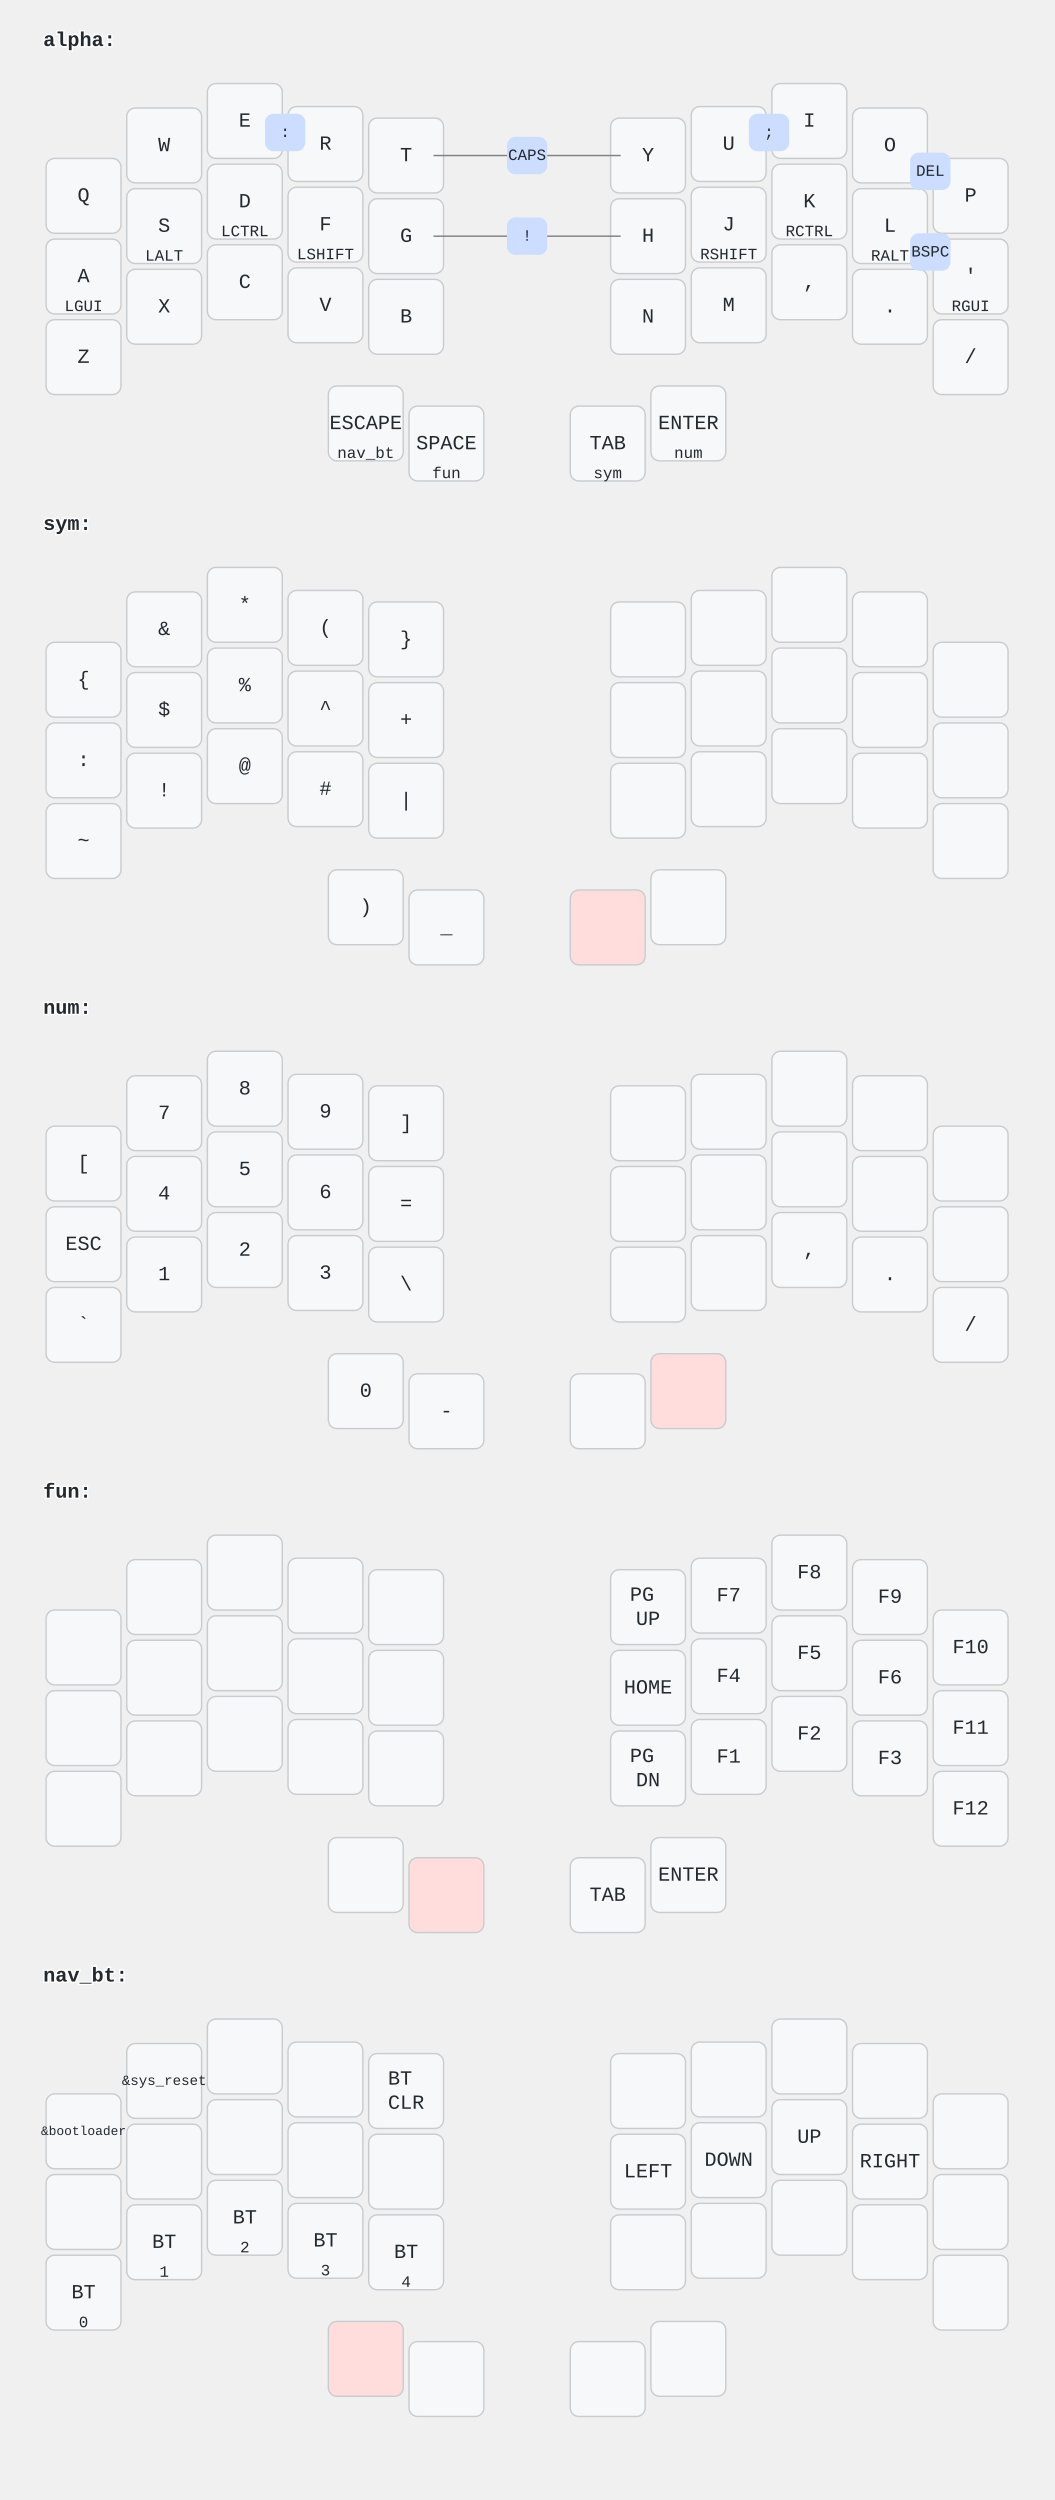
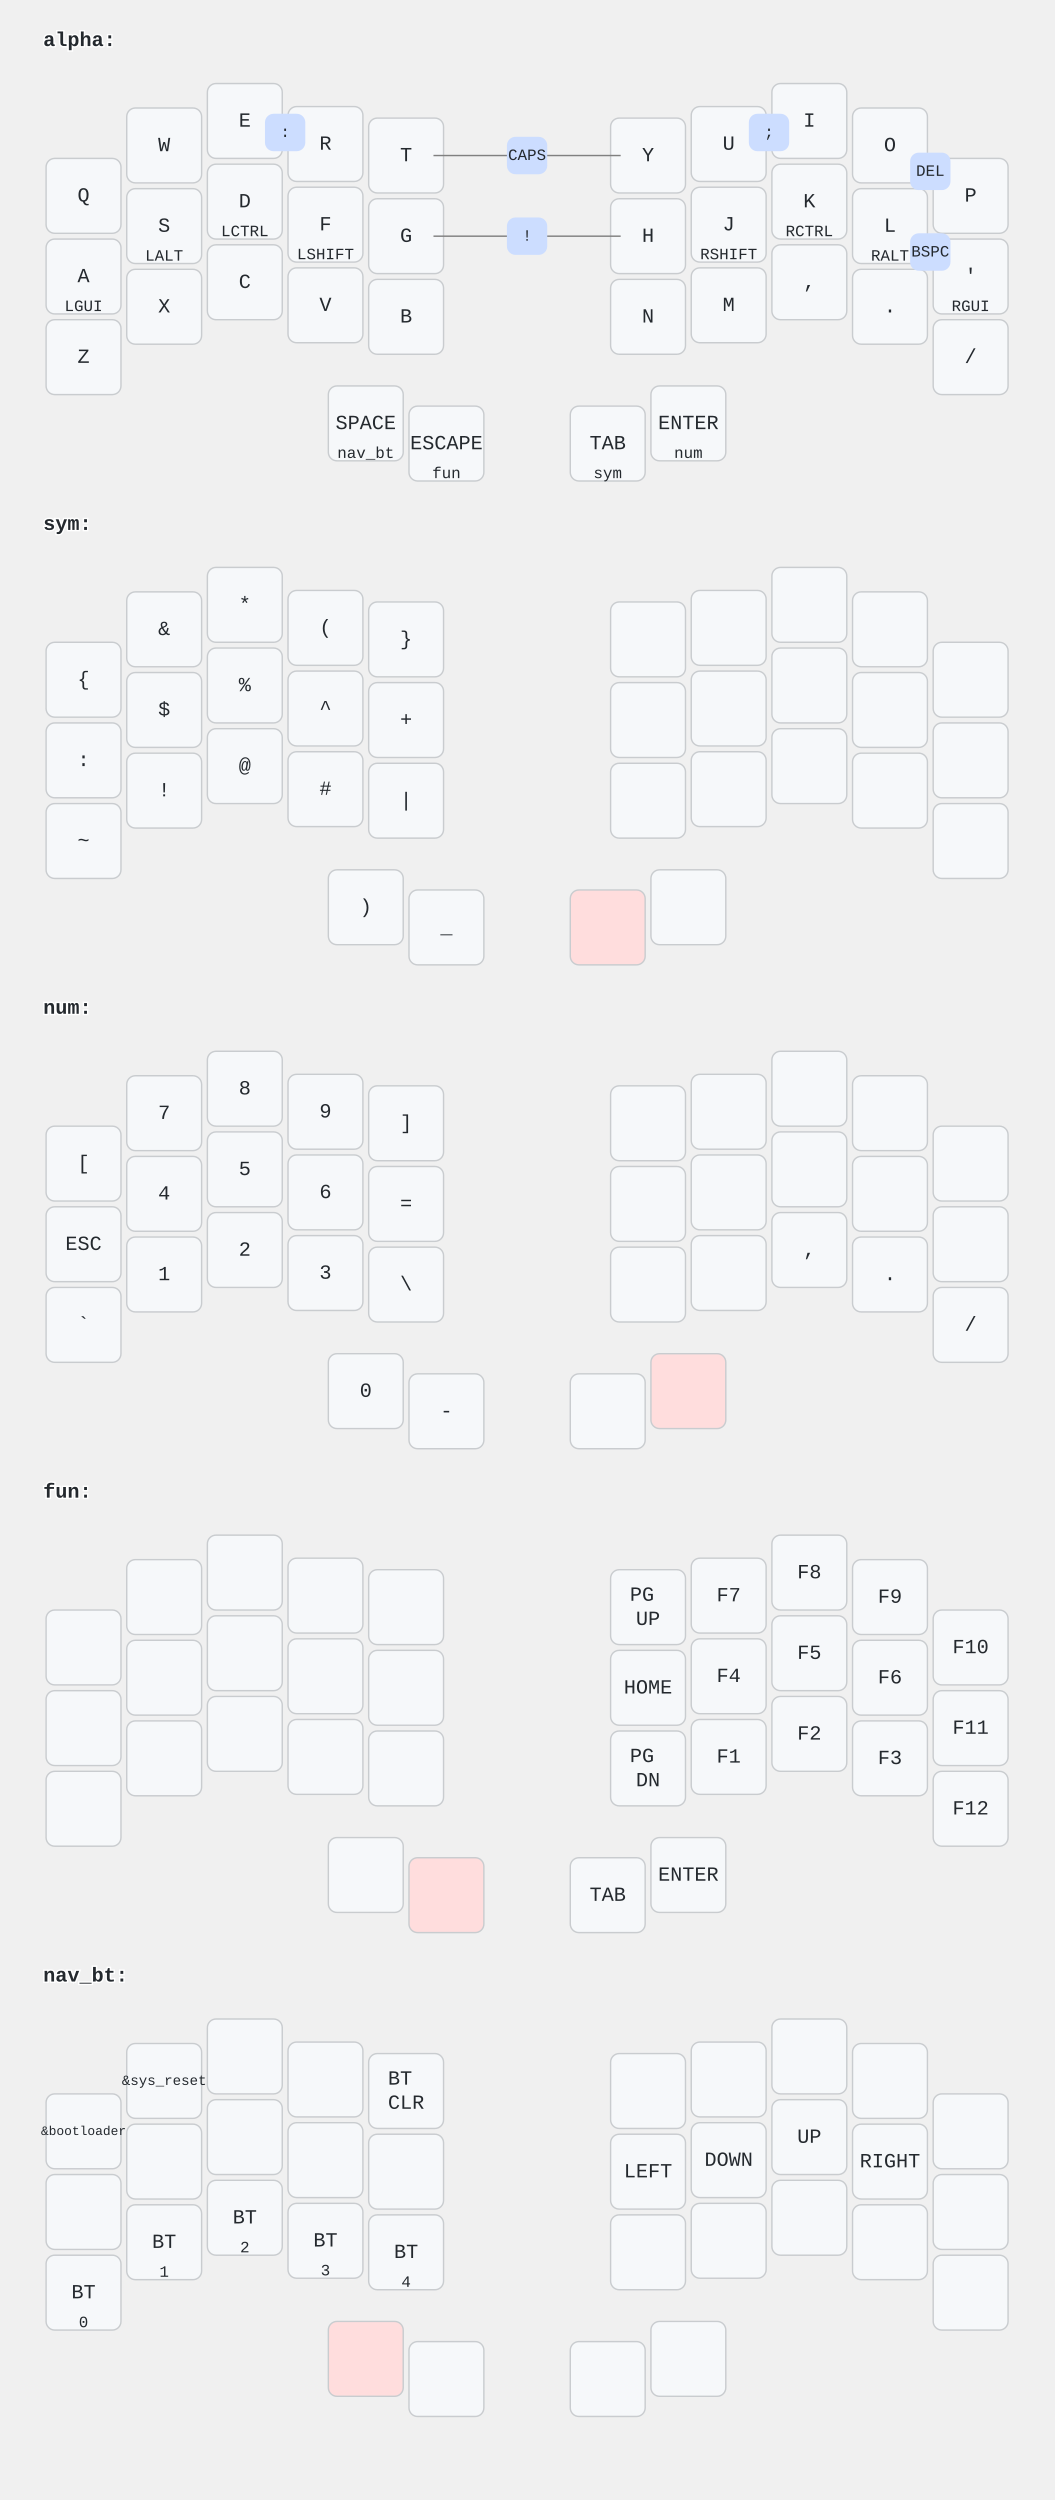
<svg xmlns="http://www.w3.org/2000/svg" width="732" height="1736" viewBox="0 0 732 1736" class="keymap">
  <style>/* inherit to force styles through use tags */
svg path {
    fill: inherit;
}

/* font and background color specifications */
svg.keymap {
    font-family: SFMono-Regular,Consolas,Liberation Mono,Menlo,monospace;
    font-size: 14px;
    font-kerning: normal;
    text-rendering: optimizeLegibility;
    fill: #24292e;
}

/* default key styling */
rect.key {
    fill: #f6f8fa;
    stroke: #c9cccf;
    stroke-width: 1;
}

/* default key side styling, only used is draw_key_sides is set */
rect.side {
    filter: brightness(90%);
}

/* color accent for combo boxes */
rect.combo, rect.combo-separate {
    fill: #cdf;
}

/* color accent for held keys */
rect.held, rect.combo.held {
    fill: #fdd;
}

/* color accent for ghost (optional) keys */
rect.ghost, rect.combo.ghost {
    stroke-dasharray: 4, 4;
    stroke-width: 2;
}

text {
    text-anchor: middle;
    dominant-baseline: middle;
}

/* styling for layer labels */
text.label {
    font-weight: bold;
    text-anchor: start;
    stroke: white;
    stroke-width: 2;
    paint-order: stroke;
}

/* styling for combo tap, and key hold/shifted label text */
text.combo, text.hold, text.shifted {
    font-size: 11px;
}

text.hold {
    text-anchor: middle;
    dominant-baseline: auto;
}

text.shifted {
    text-anchor: middle;
    dominant-baseline: hanging;
}

/* styling for hold/shifted label text in combo box */
text.combo.hold, text.combo.shifted {
    font-size: 8px;
}

/* lighter symbol for transparent keys */
text.trans {
    fill: #7b7e81;
}

/* styling for combo dendrons */
path.combo {
    stroke-width: 1;
    stroke: gray;
    fill: none;
}

/* Start Tabler Icons Cleanup */
/* cannot use height/width with glyphs */
.icon-tabler &gt; path {
    fill: inherit;
    stroke: inherit;
    stroke-width: 2;
}
/* hide tabler's default box */
.icon-tabler &gt; path[stroke="none"][fill="none"] {
    visibility: hidden;
}
/* End Tabler Icons Cleanup */
</style>
  <g transform="translate(30, 0)" class="layer-alpha">
    <text x="0" y="28" class="label">alpha:</text>
    <g transform="translate(0, 56)">
      <g transform="translate(28, 80)" class="key keypos-0">
        <rect rx="6" ry="6" x="-26" y="-26" width="52" height="52" class="key" />
        <text x="0" y="0" class="key tap">Q</text>
      </g>
      <g transform="translate(84, 45)" class="key keypos-1">
        <rect rx="6" ry="6" x="-26" y="-26" width="52" height="52" class="key" />
        <text x="0" y="0" class="key tap">W</text>
      </g>
      <g transform="translate(140, 28)" class="key keypos-2">
        <rect rx="6" ry="6" x="-26" y="-26" width="52" height="52" class="key" />
        <text x="0" y="0" class="key tap">E</text>
      </g>
      <g transform="translate(196, 44)" class="key keypos-3">
        <rect rx="6" ry="6" x="-26" y="-26" width="52" height="52" class="key" />
        <text x="0" y="0" class="key tap">R</text>
      </g>
      <g transform="translate(252, 52)" class="key keypos-4">
        <rect rx="6" ry="6" x="-26" y="-26" width="52" height="52" class="key" />
        <text x="0" y="0" class="key tap">T</text>
      </g>
      <g transform="translate(420, 52)" class="key keypos-5">
        <rect rx="6" ry="6" x="-26" y="-26" width="52" height="52" class="key" />
        <text x="0" y="0" class="key tap">Y</text>
      </g>
      <g transform="translate(476, 44)" class="key keypos-6">
        <rect rx="6" ry="6" x="-26" y="-26" width="52" height="52" class="key" />
        <text x="0" y="0" class="key tap">U</text>
      </g>
      <g transform="translate(532, 28)" class="key keypos-7">
        <rect rx="6" ry="6" x="-26" y="-26" width="52" height="52" class="key" />
        <text x="0" y="0" class="key tap">I</text>
      </g>
      <g transform="translate(588, 45)" class="key keypos-8">
        <rect rx="6" ry="6" x="-26" y="-26" width="52" height="52" class="key" />
        <text x="0" y="0" class="key tap">O</text>
      </g>
      <g transform="translate(644, 80)" class="key keypos-9">
        <rect rx="6" ry="6" x="-26" y="-26" width="52" height="52" class="key" />
        <text x="0" y="0" class="key tap">P</text>
      </g>
      <g transform="translate(28, 136)" class="key keypos-10">
        <rect rx="6" ry="6" x="-26" y="-26" width="52" height="52" class="key" />
        <text x="0" y="0" class="key tap">A</text>
        <text x="0" y="24" class="key hold">LGUI</text>
      </g>
      <g transform="translate(84, 101)" class="key keypos-11">
        <rect rx="6" ry="6" x="-26" y="-26" width="52" height="52" class="key" />
        <text x="0" y="0" class="key tap">S</text>
        <text x="0" y="24" class="key hold">LALT</text>
      </g>
      <g transform="translate(140, 84)" class="key keypos-12">
        <rect rx="6" ry="6" x="-26" y="-26" width="52" height="52" class="key" />
        <text x="0" y="0" class="key tap">D</text>
        <text x="0" y="24" class="key hold">LCTRL</text>
      </g>
      <g transform="translate(196, 100)" class="key keypos-13">
        <rect rx="6" ry="6" x="-26" y="-26" width="52" height="52" class="key" />
        <text x="0" y="0" class="key tap">F</text>
        <text x="0" y="24" class="key hold">LSHIFT</text>
      </g>
      <g transform="translate(252, 108)" class="key keypos-14">
        <rect rx="6" ry="6" x="-26" y="-26" width="52" height="52" class="key" />
        <text x="0" y="0" class="key tap">G</text>
      </g>
      <g transform="translate(420, 108)" class="key keypos-15">
        <rect rx="6" ry="6" x="-26" y="-26" width="52" height="52" class="key" />
        <text x="0" y="0" class="key tap">H</text>
      </g>
      <g transform="translate(476, 100)" class="key keypos-16">
        <rect rx="6" ry="6" x="-26" y="-26" width="52" height="52" class="key" />
        <text x="0" y="0" class="key tap">J</text>
        <text x="0" y="24" class="key hold">RSHIFT</text>
      </g>
      <g transform="translate(532, 84)" class="key keypos-17">
        <rect rx="6" ry="6" x="-26" y="-26" width="52" height="52" class="key" />
        <text x="0" y="0" class="key tap">K</text>
        <text x="0" y="24" class="key hold">RCTRL</text>
      </g>
      <g transform="translate(588, 101)" class="key keypos-18">
        <rect rx="6" ry="6" x="-26" y="-26" width="52" height="52" class="key" />
        <text x="0" y="0" class="key tap">L</text>
        <text x="0" y="24" class="key hold">RALT</text>
      </g>
      <g transform="translate(644, 136)" class="key keypos-19">
        <rect rx="6" ry="6" x="-26" y="-26" width="52" height="52" class="key" />
        <text x="0" y="0" class="key tap">'</text>
        <text x="0" y="24" class="key hold">RGUI</text>
      </g>
      <g transform="translate(28, 192)" class="key keypos-20">
        <rect rx="6" ry="6" x="-26" y="-26" width="52" height="52" class="key" />
        <text x="0" y="0" class="key tap">Z</text>
      </g>
      <g transform="translate(84, 157)" class="key keypos-21">
        <rect rx="6" ry="6" x="-26" y="-26" width="52" height="52" class="key" />
        <text x="0" y="0" class="key tap">X</text>
      </g>
      <g transform="translate(140, 140)" class="key keypos-22">
        <rect rx="6" ry="6" x="-26" y="-26" width="52" height="52" class="key" />
        <text x="0" y="0" class="key tap">C</text>
      </g>
      <g transform="translate(196, 156)" class="key keypos-23">
        <rect rx="6" ry="6" x="-26" y="-26" width="52" height="52" class="key" />
        <text x="0" y="0" class="key tap">V</text>
      </g>
      <g transform="translate(252, 164)" class="key keypos-24">
        <rect rx="6" ry="6" x="-26" y="-26" width="52" height="52" class="key" />
        <text x="0" y="0" class="key tap">B</text>
      </g>
      <g transform="translate(420, 164)" class="key keypos-25">
        <rect rx="6" ry="6" x="-26" y="-26" width="52" height="52" class="key" />
        <text x="0" y="0" class="key tap">N</text>
      </g>
      <g transform="translate(476, 156)" class="key keypos-26">
        <rect rx="6" ry="6" x="-26" y="-26" width="52" height="52" class="key" />
        <text x="0" y="0" class="key tap">M</text>
      </g>
      <g transform="translate(532, 140)" class="key keypos-27">
        <rect rx="6" ry="6" x="-26" y="-26" width="52" height="52" class="key" />
        <text x="0" y="0" class="key tap">,</text>
      </g>
      <g transform="translate(588, 157)" class="key keypos-28">
        <rect rx="6" ry="6" x="-26" y="-26" width="52" height="52" class="key" />
        <text x="0" y="0" class="key tap">.</text>
      </g>
      <g transform="translate(644, 192)" class="key keypos-29">
        <rect rx="6" ry="6" x="-26" y="-26" width="52" height="52" class="key" />
        <text x="0" y="0" class="key tap">/</text>
      </g>
      <g transform="translate(224, 238)" class="key keypos-30">
        <rect rx="6" ry="6" x="-26" y="-26" width="52" height="52" class="key" />
+         <text x="0" y="0" class="key tap">SPACE</text>
+         <text x="0" y="24" class="key hold">nav_bt</text>
+       </g>
+       <g transform="translate(280, 252)" class="key keypos-31">
+         <rect rx="6" ry="6" x="-26" y="-26" width="52" height="52" class="key" />
        <text x="0" y="0" class="key tap">ESCAPE</text>
-         <text x="0" y="24" class="key hold">nav_bt</text>
-       </g>
-       <g transform="translate(280, 252)" class="key keypos-31">
-         <rect rx="6" ry="6" x="-26" y="-26" width="52" height="52" class="key" />
-         <text x="0" y="0" class="key tap">SPACE</text>
        <text x="0" y="24" class="key hold">fun</text>
      </g>
      <g transform="translate(392, 252)" class="key keypos-32">
        <rect rx="6" ry="6" x="-26" y="-26" width="52" height="52" class="key" />
        <text x="0" y="0" class="key tap">TAB</text>
        <text x="0" y="24" class="key hold">sym</text>
      </g>
      <g transform="translate(448, 238)" class="key keypos-33">
        <rect rx="6" ry="6" x="-26" y="-26" width="52" height="52" class="key" />
        <text x="0" y="0" class="key tap">ENTER</text>
        <text x="0" y="24" class="key hold">num</text>
      </g>
      <g class="combo combopos-0">
        <rect rx="6" ry="6" x="154" y="23" width="28" height="26" class="combo" />
        <text x="168" y="36" class="combo tap">:</text>
      </g>
      <g class="combo combopos-1">
        <path d="M336,52 l-65,0" class="combo" />
        <path d="M336,52 l65,0" class="combo" />
        <rect rx="6" ry="6" x="322" y="39" width="28" height="26" class="combo" />
        <text x="336" y="52" class="combo tap">CAPS</text>
      </g>
      <g class="combo combopos-2">
        <rect rx="6" ry="6" x="490" y="23" width="28" height="26" class="combo" />
        <text x="504" y="36" class="combo tap">;</text>
      </g>
      <g class="combo combopos-3">
        <rect rx="6" ry="6" x="602" y="50" width="28" height="26" class="combo" />
        <text x="616" y="63" class="combo tap">DEL</text>
      </g>
      <g class="combo combopos-4">
        <path d="M336,108 l-65,0" class="combo" />
        <path d="M336,108 l65,0" class="combo" />
        <rect rx="6" ry="6" x="322" y="95" width="28" height="26" class="combo" />
        <text x="336" y="108" class="combo tap">!</text>
      </g>
      <g class="combo combopos-5">
        <rect rx="6" ry="6" x="602" y="106" width="28" height="26" class="combo" />
        <text x="616" y="119" class="combo tap">BSPC</text>
      </g>
    </g>
  </g>
  <g transform="translate(30, 336)" class="layer-sym">
    <text x="0" y="28" class="label">sym:</text>
    <g transform="translate(0, 56)">
      <g transform="translate(28, 80)" class="key keypos-0">
        <rect rx="6" ry="6" x="-26" y="-26" width="52" height="52" class="key" />
        <text x="0" y="0" class="key tap">{</text>
      </g>
      <g transform="translate(84, 45)" class="key keypos-1">
        <rect rx="6" ry="6" x="-26" y="-26" width="52" height="52" class="key" />
        <text x="0" y="0" class="key tap">&amp;</text>
      </g>
      <g transform="translate(140, 28)" class="key keypos-2">
        <rect rx="6" ry="6" x="-26" y="-26" width="52" height="52" class="key" />
        <text x="0" y="0" class="key tap">*</text>
      </g>
      <g transform="translate(196, 44)" class="key keypos-3">
        <rect rx="6" ry="6" x="-26" y="-26" width="52" height="52" class="key" />
        <text x="0" y="0" class="key tap">(</text>
      </g>
      <g transform="translate(252, 52)" class="key keypos-4">
        <rect rx="6" ry="6" x="-26" y="-26" width="52" height="52" class="key" />
        <text x="0" y="0" class="key tap">}</text>
      </g>
      <g transform="translate(420, 52)" class="key keypos-5">
        <rect rx="6" ry="6" x="-26" y="-26" width="52" height="52" class="key" />
      </g>
      <g transform="translate(476, 44)" class="key keypos-6">
        <rect rx="6" ry="6" x="-26" y="-26" width="52" height="52" class="key" />
      </g>
      <g transform="translate(532, 28)" class="key keypos-7">
        <rect rx="6" ry="6" x="-26" y="-26" width="52" height="52" class="key" />
      </g>
      <g transform="translate(588, 45)" class="key keypos-8">
        <rect rx="6" ry="6" x="-26" y="-26" width="52" height="52" class="key" />
      </g>
      <g transform="translate(644, 80)" class="key keypos-9">
        <rect rx="6" ry="6" x="-26" y="-26" width="52" height="52" class="key" />
      </g>
      <g transform="translate(28, 136)" class="key keypos-10">
        <rect rx="6" ry="6" x="-26" y="-26" width="52" height="52" class="key" />
        <text x="0" y="0" class="key tap">:</text>
      </g>
      <g transform="translate(84, 101)" class="key keypos-11">
        <rect rx="6" ry="6" x="-26" y="-26" width="52" height="52" class="key" />
        <text x="0" y="0" class="key tap">$</text>
      </g>
      <g transform="translate(140, 84)" class="key keypos-12">
        <rect rx="6" ry="6" x="-26" y="-26" width="52" height="52" class="key" />
        <text x="0" y="0" class="key tap">%</text>
      </g>
      <g transform="translate(196, 100)" class="key keypos-13">
        <rect rx="6" ry="6" x="-26" y="-26" width="52" height="52" class="key" />
        <text x="0" y="0" class="key tap">^</text>
      </g>
      <g transform="translate(252, 108)" class="key keypos-14">
        <rect rx="6" ry="6" x="-26" y="-26" width="52" height="52" class="key" />
        <text x="0" y="0" class="key tap">+</text>
      </g>
      <g transform="translate(420, 108)" class="key keypos-15">
        <rect rx="6" ry="6" x="-26" y="-26" width="52" height="52" class="key" />
      </g>
      <g transform="translate(476, 100)" class="key keypos-16">
        <rect rx="6" ry="6" x="-26" y="-26" width="52" height="52" class="key" />
      </g>
      <g transform="translate(532, 84)" class="key keypos-17">
        <rect rx="6" ry="6" x="-26" y="-26" width="52" height="52" class="key" />
      </g>
      <g transform="translate(588, 101)" class="key keypos-18">
        <rect rx="6" ry="6" x="-26" y="-26" width="52" height="52" class="key" />
      </g>
      <g transform="translate(644, 136)" class="key keypos-19">
        <rect rx="6" ry="6" x="-26" y="-26" width="52" height="52" class="key" />
      </g>
      <g transform="translate(28, 192)" class="key keypos-20">
        <rect rx="6" ry="6" x="-26" y="-26" width="52" height="52" class="key" />
        <text x="0" y="0" class="key tap">~</text>
      </g>
      <g transform="translate(84, 157)" class="key keypos-21">
        <rect rx="6" ry="6" x="-26" y="-26" width="52" height="52" class="key" />
        <text x="0" y="0" class="key tap">!</text>
      </g>
      <g transform="translate(140, 140)" class="key keypos-22">
        <rect rx="6" ry="6" x="-26" y="-26" width="52" height="52" class="key" />
        <text x="0" y="0" class="key tap">@</text>
      </g>
      <g transform="translate(196, 156)" class="key keypos-23">
        <rect rx="6" ry="6" x="-26" y="-26" width="52" height="52" class="key" />
        <text x="0" y="0" class="key tap">#</text>
      </g>
      <g transform="translate(252, 164)" class="key keypos-24">
        <rect rx="6" ry="6" x="-26" y="-26" width="52" height="52" class="key" />
        <text x="0" y="0" class="key tap">|</text>
      </g>
      <g transform="translate(420, 164)" class="key keypos-25">
        <rect rx="6" ry="6" x="-26" y="-26" width="52" height="52" class="key" />
      </g>
      <g transform="translate(476, 156)" class="key keypos-26">
        <rect rx="6" ry="6" x="-26" y="-26" width="52" height="52" class="key" />
      </g>
      <g transform="translate(532, 140)" class="key keypos-27">
        <rect rx="6" ry="6" x="-26" y="-26" width="52" height="52" class="key" />
      </g>
      <g transform="translate(588, 157)" class="key keypos-28">
        <rect rx="6" ry="6" x="-26" y="-26" width="52" height="52" class="key" />
      </g>
      <g transform="translate(644, 192)" class="key keypos-29">
        <rect rx="6" ry="6" x="-26" y="-26" width="52" height="52" class="key" />
      </g>
      <g transform="translate(224, 238)" class="key keypos-30">
        <rect rx="6" ry="6" x="-26" y="-26" width="52" height="52" class="key" />
        <text x="0" y="0" class="key tap">)</text>
      </g>
      <g transform="translate(280, 252)" class="key keypos-31">
        <rect rx="6" ry="6" x="-26" y="-26" width="52" height="52" class="key" />
        <text x="0" y="0" class="key tap">_</text>
      </g>
      <g transform="translate(392, 252)" class="key held keypos-32">
        <rect rx="6" ry="6" x="-26" y="-26" width="52" height="52" class="key held" />
      </g>
      <g transform="translate(448, 238)" class="key keypos-33">
        <rect rx="6" ry="6" x="-26" y="-26" width="52" height="52" class="key" />
      </g>
    </g>
  </g>
  <g transform="translate(30, 672)" class="layer-num">
    <text x="0" y="28" class="label">num:</text>
    <g transform="translate(0, 56)">
      <g transform="translate(28, 80)" class="key keypos-0">
        <rect rx="6" ry="6" x="-26" y="-26" width="52" height="52" class="key" />
        <text x="0" y="0" class="key tap">[</text>
      </g>
      <g transform="translate(84, 45)" class="key keypos-1">
        <rect rx="6" ry="6" x="-26" y="-26" width="52" height="52" class="key" />
        <text x="0" y="0" class="key tap">7</text>
      </g>
      <g transform="translate(140, 28)" class="key keypos-2">
        <rect rx="6" ry="6" x="-26" y="-26" width="52" height="52" class="key" />
        <text x="0" y="0" class="key tap">8</text>
      </g>
      <g transform="translate(196, 44)" class="key keypos-3">
        <rect rx="6" ry="6" x="-26" y="-26" width="52" height="52" class="key" />
        <text x="0" y="0" class="key tap">9</text>
      </g>
      <g transform="translate(252, 52)" class="key keypos-4">
        <rect rx="6" ry="6" x="-26" y="-26" width="52" height="52" class="key" />
        <text x="0" y="0" class="key tap">]</text>
      </g>
      <g transform="translate(420, 52)" class="key keypos-5">
        <rect rx="6" ry="6" x="-26" y="-26" width="52" height="52" class="key" />
      </g>
      <g transform="translate(476, 44)" class="key keypos-6">
        <rect rx="6" ry="6" x="-26" y="-26" width="52" height="52" class="key" />
      </g>
      <g transform="translate(532, 28)" class="key keypos-7">
        <rect rx="6" ry="6" x="-26" y="-26" width="52" height="52" class="key" />
      </g>
      <g transform="translate(588, 45)" class="key keypos-8">
        <rect rx="6" ry="6" x="-26" y="-26" width="52" height="52" class="key" />
      </g>
      <g transform="translate(644, 80)" class="key keypos-9">
        <rect rx="6" ry="6" x="-26" y="-26" width="52" height="52" class="key" />
      </g>
      <g transform="translate(28, 136)" class="key keypos-10">
        <rect rx="6" ry="6" x="-26" y="-26" width="52" height="52" class="key" />
        <text x="0" y="0" class="key tap">ESC</text>
      </g>
      <g transform="translate(84, 101)" class="key keypos-11">
        <rect rx="6" ry="6" x="-26" y="-26" width="52" height="52" class="key" />
        <text x="0" y="0" class="key tap">4</text>
      </g>
      <g transform="translate(140, 84)" class="key keypos-12">
        <rect rx="6" ry="6" x="-26" y="-26" width="52" height="52" class="key" />
        <text x="0" y="0" class="key tap">5</text>
      </g>
      <g transform="translate(196, 100)" class="key keypos-13">
        <rect rx="6" ry="6" x="-26" y="-26" width="52" height="52" class="key" />
        <text x="0" y="0" class="key tap">6</text>
      </g>
      <g transform="translate(252, 108)" class="key keypos-14">
        <rect rx="6" ry="6" x="-26" y="-26" width="52" height="52" class="key" />
        <text x="0" y="0" class="key tap">=</text>
      </g>
      <g transform="translate(420, 108)" class="key keypos-15">
        <rect rx="6" ry="6" x="-26" y="-26" width="52" height="52" class="key" />
      </g>
      <g transform="translate(476, 100)" class="key keypos-16">
        <rect rx="6" ry="6" x="-26" y="-26" width="52" height="52" class="key" />
      </g>
      <g transform="translate(532, 84)" class="key keypos-17">
        <rect rx="6" ry="6" x="-26" y="-26" width="52" height="52" class="key" />
      </g>
      <g transform="translate(588, 101)" class="key keypos-18">
        <rect rx="6" ry="6" x="-26" y="-26" width="52" height="52" class="key" />
      </g>
      <g transform="translate(644, 136)" class="key keypos-19">
        <rect rx="6" ry="6" x="-26" y="-26" width="52" height="52" class="key" />
      </g>
      <g transform="translate(28, 192)" class="key keypos-20">
        <rect rx="6" ry="6" x="-26" y="-26" width="52" height="52" class="key" />
        <text x="0" y="0" class="key tap">`</text>
      </g>
      <g transform="translate(84, 157)" class="key keypos-21">
        <rect rx="6" ry="6" x="-26" y="-26" width="52" height="52" class="key" />
        <text x="0" y="0" class="key tap">1</text>
      </g>
      <g transform="translate(140, 140)" class="key keypos-22">
        <rect rx="6" ry="6" x="-26" y="-26" width="52" height="52" class="key" />
        <text x="0" y="0" class="key tap">2</text>
      </g>
      <g transform="translate(196, 156)" class="key keypos-23">
        <rect rx="6" ry="6" x="-26" y="-26" width="52" height="52" class="key" />
        <text x="0" y="0" class="key tap">3</text>
      </g>
      <g transform="translate(252, 164)" class="key keypos-24">
        <rect rx="6" ry="6" x="-26" y="-26" width="52" height="52" class="key" />
        <text x="0" y="0" class="key tap">\</text>
      </g>
      <g transform="translate(420, 164)" class="key keypos-25">
        <rect rx="6" ry="6" x="-26" y="-26" width="52" height="52" class="key" />
      </g>
      <g transform="translate(476, 156)" class="key keypos-26">
        <rect rx="6" ry="6" x="-26" y="-26" width="52" height="52" class="key" />
      </g>
      <g transform="translate(532, 140)" class="key keypos-27">
        <rect rx="6" ry="6" x="-26" y="-26" width="52" height="52" class="key" />
        <text x="0" y="0" class="key tap">,</text>
      </g>
      <g transform="translate(588, 157)" class="key keypos-28">
        <rect rx="6" ry="6" x="-26" y="-26" width="52" height="52" class="key" />
        <text x="0" y="0" class="key tap">.</text>
      </g>
      <g transform="translate(644, 192)" class="key keypos-29">
        <rect rx="6" ry="6" x="-26" y="-26" width="52" height="52" class="key" />
        <text x="0" y="0" class="key tap">/</text>
      </g>
      <g transform="translate(224, 238)" class="key keypos-30">
        <rect rx="6" ry="6" x="-26" y="-26" width="52" height="52" class="key" />
        <text x="0" y="0" class="key tap">0</text>
      </g>
      <g transform="translate(280, 252)" class="key keypos-31">
        <rect rx="6" ry="6" x="-26" y="-26" width="52" height="52" class="key" />
        <text x="0" y="0" class="key tap">-</text>
      </g>
      <g transform="translate(392, 252)" class="key keypos-32">
        <rect rx="6" ry="6" x="-26" y="-26" width="52" height="52" class="key" />
      </g>
      <g transform="translate(448, 238)" class="key held keypos-33">
        <rect rx="6" ry="6" x="-26" y="-26" width="52" height="52" class="key held" />
      </g>
    </g>
  </g>
  <g transform="translate(30, 1008)" class="layer-fun">
    <text x="0" y="28" class="label">fun:</text>
    <g transform="translate(0, 56)">
      <g transform="translate(28, 80)" class="key keypos-0">
        <rect rx="6" ry="6" x="-26" y="-26" width="52" height="52" class="key" />
      </g>
      <g transform="translate(84, 45)" class="key keypos-1">
        <rect rx="6" ry="6" x="-26" y="-26" width="52" height="52" class="key" />
      </g>
      <g transform="translate(140, 28)" class="key keypos-2">
        <rect rx="6" ry="6" x="-26" y="-26" width="52" height="52" class="key" />
      </g>
      <g transform="translate(196, 44)" class="key keypos-3">
        <rect rx="6" ry="6" x="-26" y="-26" width="52" height="52" class="key" />
      </g>
      <g transform="translate(252, 52)" class="key keypos-4">
        <rect rx="6" ry="6" x="-26" y="-26" width="52" height="52" class="key" />
      </g>
      <g transform="translate(420, 52)" class="key keypos-5">
        <rect rx="6" ry="6" x="-26" y="-26" width="52" height="52" class="key" />
        <text x="0" y="0" class="key tap">
          <tspan x="0" dy="-0.6em">PG</tspan>
          <tspan x="0" dy="1.2em">UP</tspan>
        </text>
      </g>
      <g transform="translate(476, 44)" class="key keypos-6">
        <rect rx="6" ry="6" x="-26" y="-26" width="52" height="52" class="key" />
        <text x="0" y="0" class="key tap">F7</text>
      </g>
      <g transform="translate(532, 28)" class="key keypos-7">
        <rect rx="6" ry="6" x="-26" y="-26" width="52" height="52" class="key" />
        <text x="0" y="0" class="key tap">F8</text>
      </g>
      <g transform="translate(588, 45)" class="key keypos-8">
        <rect rx="6" ry="6" x="-26" y="-26" width="52" height="52" class="key" />
        <text x="0" y="0" class="key tap">F9</text>
      </g>
      <g transform="translate(644, 80)" class="key keypos-9">
        <rect rx="6" ry="6" x="-26" y="-26" width="52" height="52" class="key" />
        <text x="0" y="0" class="key tap">F10</text>
      </g>
      <g transform="translate(28, 136)" class="key keypos-10">
        <rect rx="6" ry="6" x="-26" y="-26" width="52" height="52" class="key" />
      </g>
      <g transform="translate(84, 101)" class="key keypos-11">
        <rect rx="6" ry="6" x="-26" y="-26" width="52" height="52" class="key" />
      </g>
      <g transform="translate(140, 84)" class="key keypos-12">
        <rect rx="6" ry="6" x="-26" y="-26" width="52" height="52" class="key" />
      </g>
      <g transform="translate(196, 100)" class="key keypos-13">
        <rect rx="6" ry="6" x="-26" y="-26" width="52" height="52" class="key" />
      </g>
      <g transform="translate(252, 108)" class="key keypos-14">
        <rect rx="6" ry="6" x="-26" y="-26" width="52" height="52" class="key" />
      </g>
      <g transform="translate(420, 108)" class="key keypos-15">
        <rect rx="6" ry="6" x="-26" y="-26" width="52" height="52" class="key" />
        <text x="0" y="0" class="key tap">HOME</text>
      </g>
      <g transform="translate(476, 100)" class="key keypos-16">
        <rect rx="6" ry="6" x="-26" y="-26" width="52" height="52" class="key" />
        <text x="0" y="0" class="key tap">F4</text>
      </g>
      <g transform="translate(532, 84)" class="key keypos-17">
        <rect rx="6" ry="6" x="-26" y="-26" width="52" height="52" class="key" />
        <text x="0" y="0" class="key tap">F5</text>
      </g>
      <g transform="translate(588, 101)" class="key keypos-18">
        <rect rx="6" ry="6" x="-26" y="-26" width="52" height="52" class="key" />
        <text x="0" y="0" class="key tap">F6</text>
      </g>
      <g transform="translate(644, 136)" class="key keypos-19">
        <rect rx="6" ry="6" x="-26" y="-26" width="52" height="52" class="key" />
        <text x="0" y="0" class="key tap">F11</text>
      </g>
      <g transform="translate(28, 192)" class="key keypos-20">
        <rect rx="6" ry="6" x="-26" y="-26" width="52" height="52" class="key" />
      </g>
      <g transform="translate(84, 157)" class="key keypos-21">
        <rect rx="6" ry="6" x="-26" y="-26" width="52" height="52" class="key" />
      </g>
      <g transform="translate(140, 140)" class="key keypos-22">
        <rect rx="6" ry="6" x="-26" y="-26" width="52" height="52" class="key" />
      </g>
      <g transform="translate(196, 156)" class="key keypos-23">
        <rect rx="6" ry="6" x="-26" y="-26" width="52" height="52" class="key" />
      </g>
      <g transform="translate(252, 164)" class="key keypos-24">
        <rect rx="6" ry="6" x="-26" y="-26" width="52" height="52" class="key" />
      </g>
      <g transform="translate(420, 164)" class="key keypos-25">
        <rect rx="6" ry="6" x="-26" y="-26" width="52" height="52" class="key" />
        <text x="0" y="0" class="key tap">
          <tspan x="0" dy="-0.6em">PG</tspan>
          <tspan x="0" dy="1.2em">DN</tspan>
        </text>
      </g>
      <g transform="translate(476, 156)" class="key keypos-26">
        <rect rx="6" ry="6" x="-26" y="-26" width="52" height="52" class="key" />
        <text x="0" y="0" class="key tap">F1</text>
      </g>
      <g transform="translate(532, 140)" class="key keypos-27">
        <rect rx="6" ry="6" x="-26" y="-26" width="52" height="52" class="key" />
        <text x="0" y="0" class="key tap">F2</text>
      </g>
      <g transform="translate(588, 157)" class="key keypos-28">
        <rect rx="6" ry="6" x="-26" y="-26" width="52" height="52" class="key" />
        <text x="0" y="0" class="key tap">F3</text>
      </g>
      <g transform="translate(644, 192)" class="key keypos-29">
        <rect rx="6" ry="6" x="-26" y="-26" width="52" height="52" class="key" />
        <text x="0" y="0" class="key tap">F12</text>
      </g>
      <g transform="translate(224, 238)" class="key keypos-30">
        <rect rx="6" ry="6" x="-26" y="-26" width="52" height="52" class="key" />
      </g>
      <g transform="translate(280, 252)" class="key held keypos-31">
        <rect rx="6" ry="6" x="-26" y="-26" width="52" height="52" class="key held" />
      </g>
      <g transform="translate(392, 252)" class="key keypos-32">
        <rect rx="6" ry="6" x="-26" y="-26" width="52" height="52" class="key" />
        <text x="0" y="0" class="key tap">TAB</text>
      </g>
      <g transform="translate(448, 238)" class="key keypos-33">
        <rect rx="6" ry="6" x="-26" y="-26" width="52" height="52" class="key" />
        <text x="0" y="0" class="key tap">ENTER</text>
      </g>
    </g>
  </g>
  <g transform="translate(30, 1344)" class="layer-nav_bt">
    <text x="0" y="28" class="label">nav_bt:</text>
    <g transform="translate(0, 56)">
      <g transform="translate(28, 80)" class="key keypos-0">
        <rect rx="6" ry="6" x="-26" y="-26" width="52" height="52" class="key" />
        <text x="0" y="0" class="key tap">
          <tspan style="font-size: 64%">&amp;bootloader</tspan>
        </text>
      </g>
      <g transform="translate(84, 45)" class="key keypos-1">
        <rect rx="6" ry="6" x="-26" y="-26" width="52" height="52" class="key" />
        <text x="0" y="0" class="key tap">
          <tspan style="font-size: 70%">&amp;sys_reset</tspan>
        </text>
      </g>
      <g transform="translate(140, 28)" class="key keypos-2">
        <rect rx="6" ry="6" x="-26" y="-26" width="52" height="52" class="key" />
      </g>
      <g transform="translate(196, 44)" class="key keypos-3">
        <rect rx="6" ry="6" x="-26" y="-26" width="52" height="52" class="key" />
      </g>
      <g transform="translate(252, 52)" class="key keypos-4">
        <rect rx="6" ry="6" x="-26" y="-26" width="52" height="52" class="key" />
        <text x="0" y="0" class="key tap">
          <tspan x="0" dy="-0.6em">BT</tspan>
          <tspan x="0" dy="1.2em">CLR</tspan>
        </text>
      </g>
      <g transform="translate(420, 52)" class="key keypos-5">
        <rect rx="6" ry="6" x="-26" y="-26" width="52" height="52" class="key" />
      </g>
      <g transform="translate(476, 44)" class="key keypos-6">
        <rect rx="6" ry="6" x="-26" y="-26" width="52" height="52" class="key" />
      </g>
      <g transform="translate(532, 28)" class="key keypos-7">
        <rect rx="6" ry="6" x="-26" y="-26" width="52" height="52" class="key" />
      </g>
      <g transform="translate(588, 45)" class="key keypos-8">
        <rect rx="6" ry="6" x="-26" y="-26" width="52" height="52" class="key" />
      </g>
      <g transform="translate(644, 80)" class="key keypos-9">
        <rect rx="6" ry="6" x="-26" y="-26" width="52" height="52" class="key" />
      </g>
      <g transform="translate(28, 136)" class="key keypos-10">
        <rect rx="6" ry="6" x="-26" y="-26" width="52" height="52" class="key" />
      </g>
      <g transform="translate(84, 101)" class="key keypos-11">
        <rect rx="6" ry="6" x="-26" y="-26" width="52" height="52" class="key" />
      </g>
      <g transform="translate(140, 84)" class="key keypos-12">
        <rect rx="6" ry="6" x="-26" y="-26" width="52" height="52" class="key" />
      </g>
      <g transform="translate(196, 100)" class="key keypos-13">
        <rect rx="6" ry="6" x="-26" y="-26" width="52" height="52" class="key" />
      </g>
      <g transform="translate(252, 108)" class="key keypos-14">
        <rect rx="6" ry="6" x="-26" y="-26" width="52" height="52" class="key" />
      </g>
      <g transform="translate(420, 108)" class="key keypos-15">
        <rect rx="6" ry="6" x="-26" y="-26" width="52" height="52" class="key" />
        <text x="0" y="0" class="key tap">LEFT</text>
      </g>
      <g transform="translate(476, 100)" class="key keypos-16">
        <rect rx="6" ry="6" x="-26" y="-26" width="52" height="52" class="key" />
        <text x="0" y="0" class="key tap">DOWN</text>
      </g>
      <g transform="translate(532, 84)" class="key keypos-17">
        <rect rx="6" ry="6" x="-26" y="-26" width="52" height="52" class="key" />
        <text x="0" y="0" class="key tap">UP</text>
      </g>
      <g transform="translate(588, 101)" class="key keypos-18">
        <rect rx="6" ry="6" x="-26" y="-26" width="52" height="52" class="key" />
        <text x="0" y="0" class="key tap">RIGHT</text>
      </g>
      <g transform="translate(644, 136)" class="key keypos-19">
        <rect rx="6" ry="6" x="-26" y="-26" width="52" height="52" class="key" />
      </g>
      <g transform="translate(28, 192)" class="key keypos-20">
        <rect rx="6" ry="6" x="-26" y="-26" width="52" height="52" class="key" />
        <text x="0" y="0" class="key tap">BT</text>
        <text x="0" y="24" class="key hold">0</text>
      </g>
      <g transform="translate(84, 157)" class="key keypos-21">
        <rect rx="6" ry="6" x="-26" y="-26" width="52" height="52" class="key" />
        <text x="0" y="0" class="key tap">BT</text>
        <text x="0" y="24" class="key hold">1</text>
      </g>
      <g transform="translate(140, 140)" class="key keypos-22">
        <rect rx="6" ry="6" x="-26" y="-26" width="52" height="52" class="key" />
        <text x="0" y="0" class="key tap">BT</text>
        <text x="0" y="24" class="key hold">2</text>
      </g>
      <g transform="translate(196, 156)" class="key keypos-23">
        <rect rx="6" ry="6" x="-26" y="-26" width="52" height="52" class="key" />
        <text x="0" y="0" class="key tap">BT</text>
        <text x="0" y="24" class="key hold">3</text>
      </g>
      <g transform="translate(252, 164)" class="key keypos-24">
        <rect rx="6" ry="6" x="-26" y="-26" width="52" height="52" class="key" />
        <text x="0" y="0" class="key tap">BT</text>
        <text x="0" y="24" class="key hold">4</text>
      </g>
      <g transform="translate(420, 164)" class="key keypos-25">
        <rect rx="6" ry="6" x="-26" y="-26" width="52" height="52" class="key" />
      </g>
      <g transform="translate(476, 156)" class="key keypos-26">
        <rect rx="6" ry="6" x="-26" y="-26" width="52" height="52" class="key" />
      </g>
      <g transform="translate(532, 140)" class="key keypos-27">
        <rect rx="6" ry="6" x="-26" y="-26" width="52" height="52" class="key" />
      </g>
      <g transform="translate(588, 157)" class="key keypos-28">
        <rect rx="6" ry="6" x="-26" y="-26" width="52" height="52" class="key" />
      </g>
      <g transform="translate(644, 192)" class="key keypos-29">
        <rect rx="6" ry="6" x="-26" y="-26" width="52" height="52" class="key" />
      </g>
      <g transform="translate(224, 238)" class="key held keypos-30">
        <rect rx="6" ry="6" x="-26" y="-26" width="52" height="52" class="key held" />
      </g>
      <g transform="translate(280, 252)" class="key keypos-31">
        <rect rx="6" ry="6" x="-26" y="-26" width="52" height="52" class="key" />
      </g>
      <g transform="translate(392, 252)" class="key keypos-32">
        <rect rx="6" ry="6" x="-26" y="-26" width="52" height="52" class="key" />
      </g>
      <g transform="translate(448, 238)" class="key keypos-33">
        <rect rx="6" ry="6" x="-26" y="-26" width="52" height="52" class="key" />
      </g>
    </g>
  </g>
</svg>
